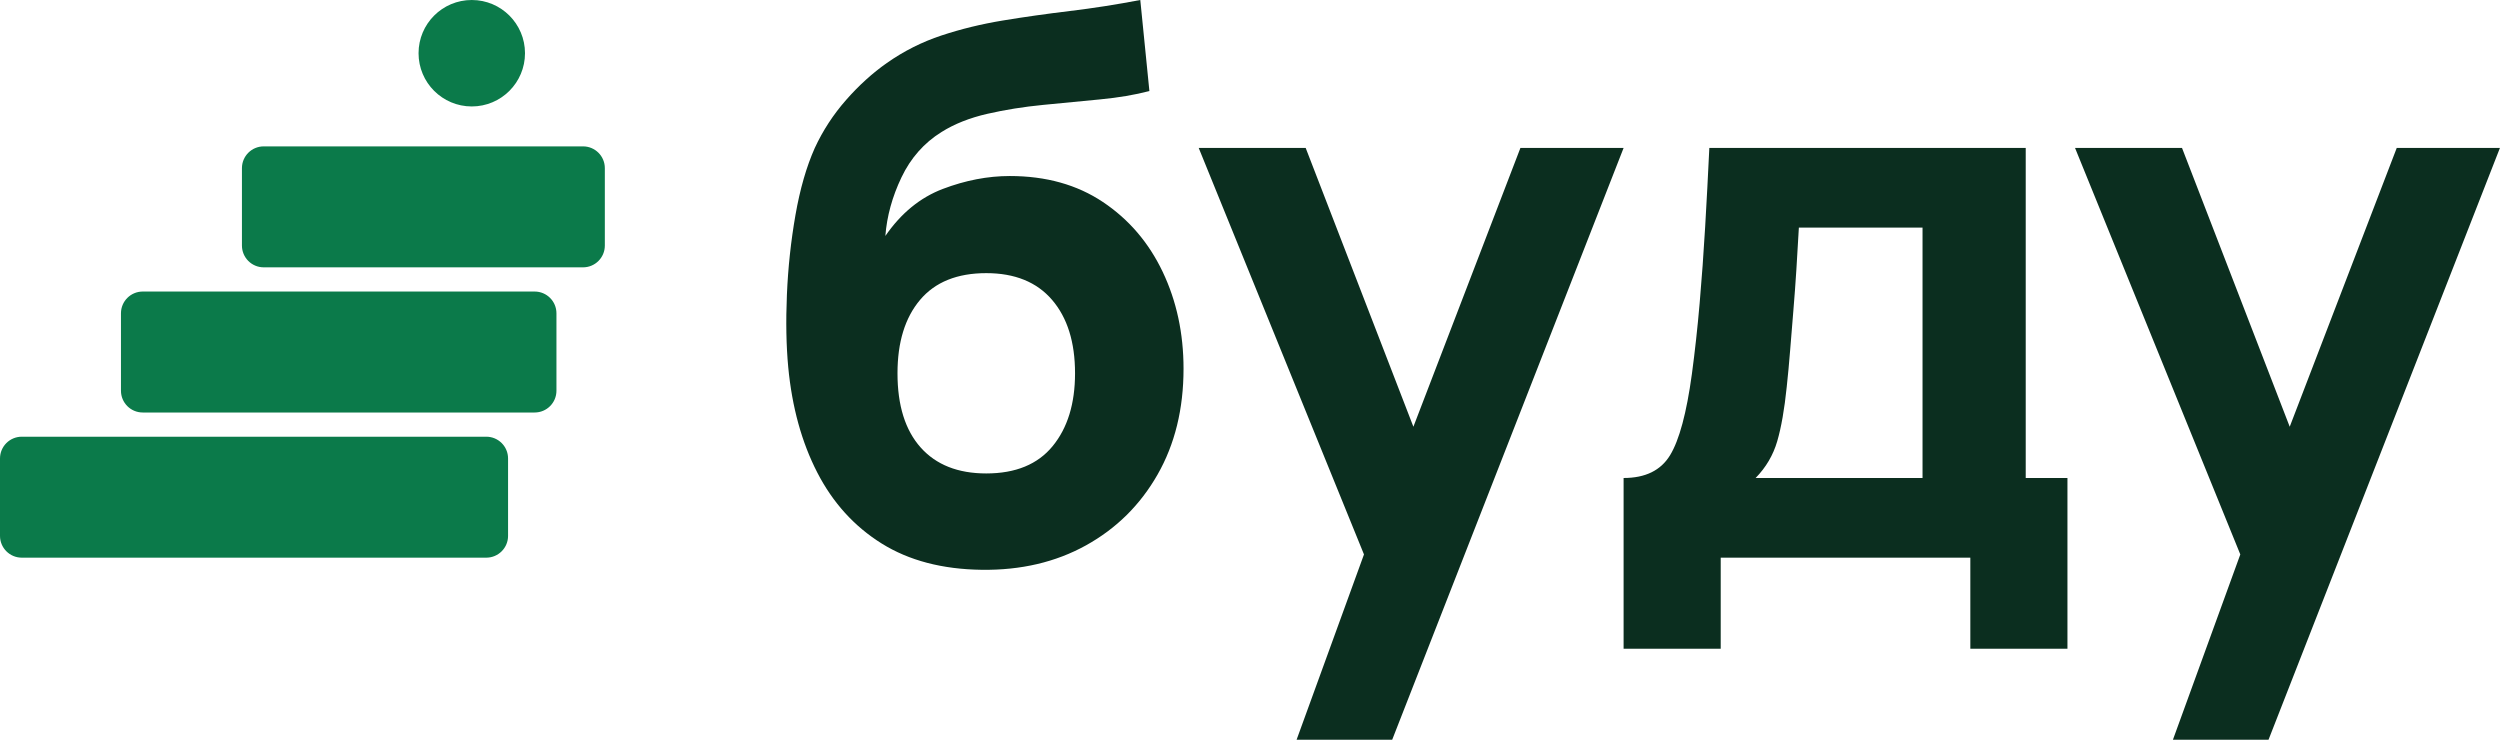
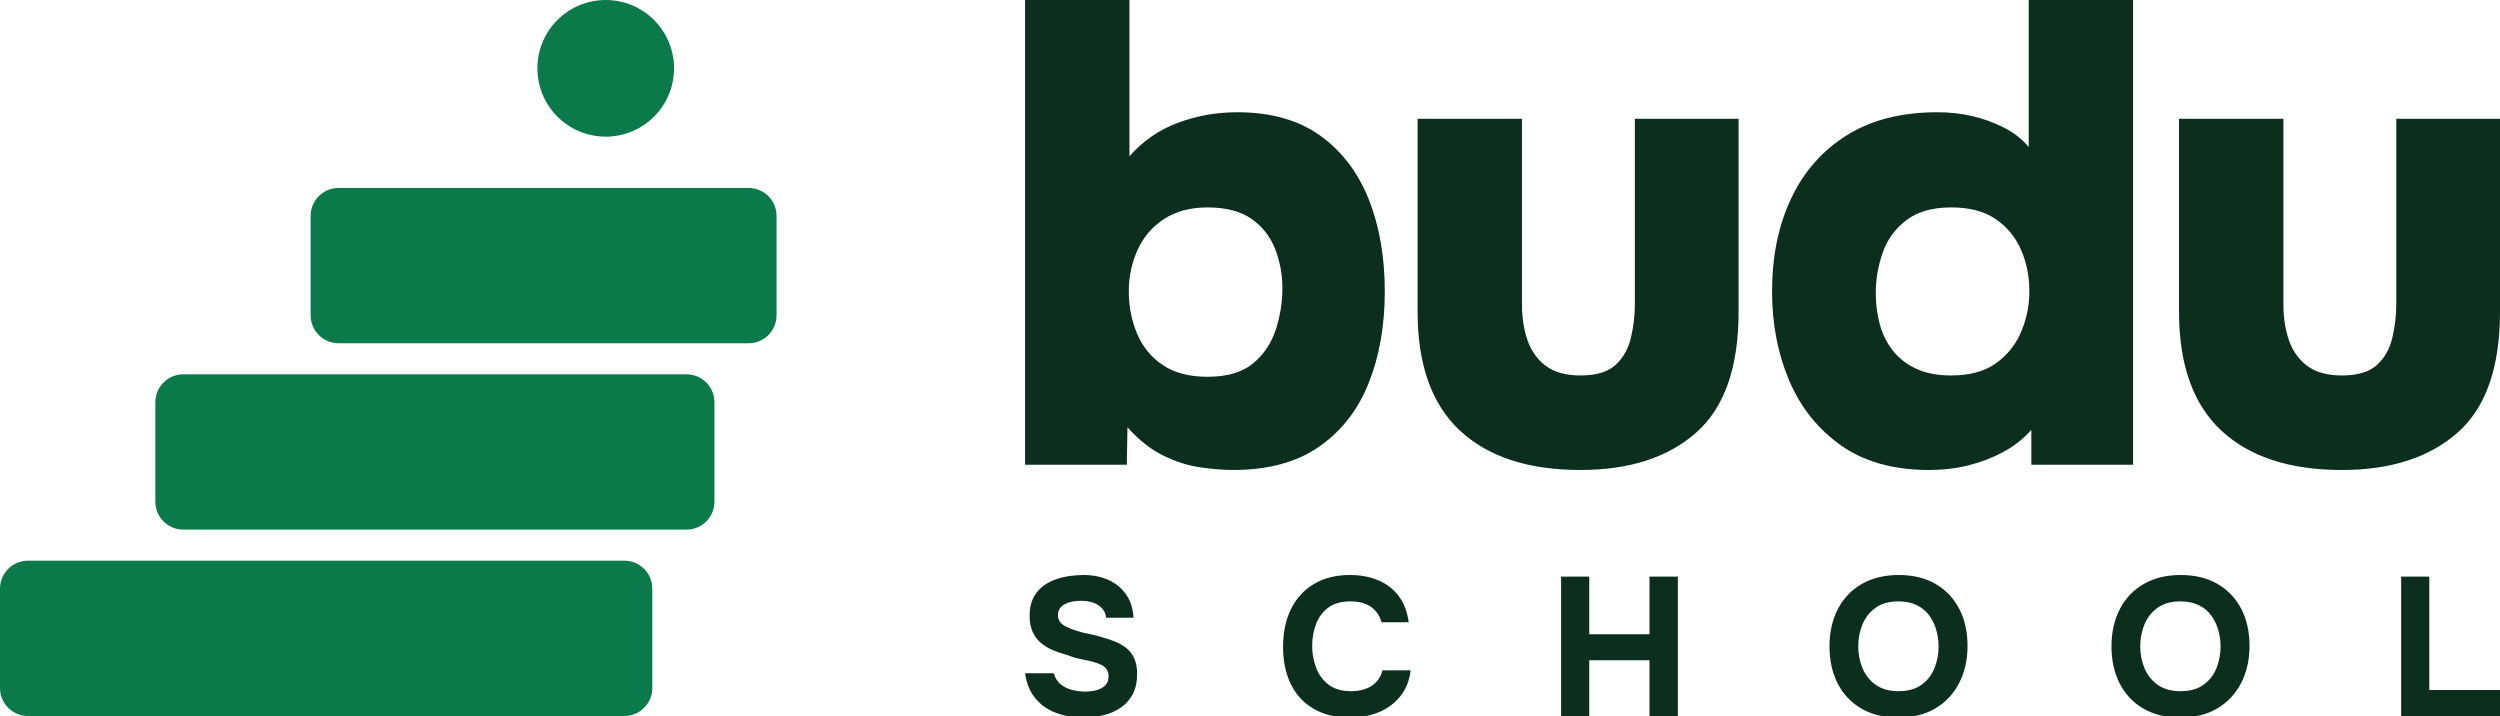
- <svg xmlns="http://www.w3.org/2000/svg" viewBox="0 0 1318 390" width="1318" height="390" role="img" aria-label="Буду">
-   <rect x="0" y="230.23" width="267.85" height="63.77" rx="11.48" fill="#0B7A4A" />
-   <rect x="63.77" y="153.7" width="229.59" height="63.77" rx="11.48" fill="#0B7A4A" />
-   <rect x="127.55" y="77.17" width="191.32" height="63.77" rx="11.48" fill="#0B7A4A" />
-   <circle cx="248.72" cy="28.06" r="28.06" fill="#0B7A4A" />
-   <path transform="translate(398.56 294.00)" fill="#0B2E1F" d="M119.0 6.4Q87.8 6.0 66.2 -7.5Q44.6 -21.0 32.3 -44.9Q20.0 -68.8 17.0 -100.4Q15.4 -117.4 16.3 -138.7Q17.2 -160.0 20.8 -180.6Q24.4 -201.2 31.0 -216.0Q37.4 -229.8 47.5 -241.3Q57.6 -252.8 69.0 -260.8Q82.4 -270.2 97.8 -275.3Q113.2 -280.4 130.2 -283.2Q147.2 -286.0 165.5 -288.2Q183.8 -290.4 202.6 -294.0L207.4 -246.0Q196.0 -243.0 181.4 -241.6Q166.8 -240.2 151.4 -238.7Q136.0 -237.2 122.0 -234.0Q108.0 -230.8 97.8 -224.4Q84.0 -215.8 76.7 -200.5Q69.4 -185.2 68.2 -169.6Q80.6 -187.6 98.5 -194.4Q116.4 -201.2 133.8 -201.2Q162.4 -201.2 182.9 -187.5Q203.4 -173.8 214.4 -150.7Q225.4 -127.6 225.4 -99.6Q225.4 -67.8 211.7 -43.8Q198.0 -19.8 174.0 -6.5Q150.0 6.8 119.0 6.4ZM121.4 -44.4Q144.6 -44.4 156.4 -58.8Q168.2 -73.2 168.2 -97.2Q168.2 -121.8 156.1 -135.9Q144.0 -150.0 121.4 -150.0Q98.4 -150.0 86.5 -135.9Q74.6 -121.8 74.6 -97.2Q74.6 -71.8 86.8 -58.1Q99.0 -44.4 121.4 -44.4ZM285.0 96.0 326.6 -18.4 327.4 15.2 233.4 -216.0H289.8L353.0 -52.4H340.2L403.0 -216.0H457.4L335.4 96.0ZM457.4 48.0V-42.0Q474.6 -42.0 481.9 -54.0Q489.2 -66.0 493.4 -96.8Q495.8 -114.6 497.5 -134.2Q499.2 -153.8 500.4 -174.4Q501.6 -195.0 502.6 -216.0H669.4V-42.0H691.4V48.0H640.2V0.0H508.6V48.0ZM527.0 -42.0H615.0V-174.0H549.8Q549.2 -163.0 548.5 -152.0Q547.8 -141.0 546.9 -130.2Q546.0 -119.4 545.2 -109.3Q544.4 -99.2 543.4 -90.0Q541.6 -72.4 538.4 -61.4Q535.2 -50.4 527.0 -42.0ZM747 96.0 788.6 -18.4 789.4 15.2 695.4 -216.0H751.8L815 -52.4H802.2L865 -216.0H919.4L797.4 96.0Z" />
+ <svg xmlns="http://www.w3.org/2000/svg" viewBox="0 0 1523.47 436.32" width="1523.47" height="436.32" role="img" aria-label="Budu School">
+   <rect x="0" y="341.67" width="397.51" height="94.65" rx="17.04" fill="#0B7A4A" />
+   <rect x="94.65" y="228.1" width="340.73" height="94.65" rx="17.04" fill="#0B7A4A" />
+   <rect x="189.29" y="114.52" width="283.94" height="94.65" rx="17.04" fill="#0B7A4A" />
+   <circle cx="369.12" cy="41.64" r="41.64" fill="#0B7A4A" />
+   <g transform="translate(624.67 283.2)" fill="#0B2E1F">
+     <path d="M126.8 3.2Q118.0 3.2 106.8 1.6Q95.6 0.0 84.2 -5.6Q72.8 -11.2 62.4 -22.8L62.0 0.0H0.0V-283.2H63.6V-188.0Q76.0 -202.0 93.2 -208.4Q110.4 -214.8 129.2 -214.8Q160.0 -214.8 179.8 -200.6Q199.6 -186.4 209.4 -161.8Q219.2 -137.2 219.2 -105.6Q219.2 -74.4 209.4 -49.8Q199.6 -25.2 179.2 -11Q158.8 3.2 126.8 3.2ZM111.2 -53.6Q129.2 -53.6 139.0 -61.8Q148.8 -70.0 152.8 -82.4Q156.8 -94.8 156.8 -107.6Q156.8 -120.0 152.4 -131.4Q148.0 -142.8 138.0 -149.8Q128.0 -156.8 111.2 -156.8Q95.6 -156.8 84.8 -149.8Q74.0 -142.8 68.6 -131.0Q63.2 -119.2 63.2 -105.6Q63.2 -92.0 68.2 -80.0Q73.2 -68.0 83.8 -60.8Q94.4 -53.6 111.2 -53.6ZM338.4 3.2Q290.8 3.2 265.0 -20.8Q239.2 -44.8 239.2 -93.2V-210.8H302.8V-98.0Q302.8 -85.6 306.2 -75.8Q309.6 -66.0 317.4 -60.2Q325.2 -54.4 338.4 -54.4Q352.8 -54.4 359.8 -60.8Q366.8 -67.2 369.2 -77.4Q371.6 -87.6 371.6 -98.0V-210.8H434.8V-93.2Q434.8 -42.4 409.0 -19.6Q383.2 3.2 338.4 3.2ZM550.8 3.2Q518.4 3.2 497.2 -11.8Q476.0 -26.8 465.6 -51.4Q455.2 -76.0 455.2 -105.6Q455.2 -137.6 466.8 -162.2Q478.4 -186.8 500.8 -200.8Q523.2 -214.8 556.0 -214.8Q567.2 -214.8 577.4 -212.4Q587.6 -210.0 596.6 -205.4Q605.6 -200.8 611.6 -193.6V-283.2H675.2V0.0H613.2V-21.2Q605.6 -12.8 595.8 -7.6Q586.0 -2.4 574.8 0.4Q563.6 3.2 550.8 3.2ZM564.4 -54.4Q581.2 -54.4 591.6 -61.8Q602.0 -69.2 607.0 -81.0Q612.0 -92.8 612.0 -105.6Q612.0 -119.2 607.0 -130.8Q602.0 -142.4 591.6 -149.6Q581.2 -156.8 564.4 -156.8Q547.2 -156.8 537.0 -149.0Q526.8 -141.2 522.6 -129.2Q518.4 -117.2 518.4 -104.4Q518.4 -94.8 520.8 -85.8Q523.2 -76.8 528.6 -69.8Q534.0 -62.8 542.8 -58.6Q551.6 -54.4 564.4 -54.4ZM802.4 3.2Q754.8 3.2 729.0 -20.8Q703.2 -44.8 703.2 -93.2V-210.8H766.8V-98.0Q766.8 -85.6 770.2 -75.8Q773.6 -66.0 781.4 -60.2Q789.2 -54.4 802.4 -54.4Q816.8 -54.4 823.8 -60.8Q830.8 -67.2 833.2 -77.4Q835.6 -87.6 835.6 -98.0V-210.8H898.8V-93.2Q898.8 -42.4 873.0 -19.6Q847.2 3.2 802.4 3.2Z" />
+     <path d="M35.64 154.08Q26.76 154.08 19.14 151.32Q11.52 148.56 6.42 142.56Q1.32 136.56 0.0 127.08H17.52Q18.6 131.16 21.48 133.62Q24.36 136.08 28.38 137.16Q32.4 138.24 36.84 138.24Q40.2 138.24 43.44 137.4Q46.68 136.56 48.78 134.52Q50.88 132.48 50.88 129.0Q50.88 126.36 49.74 124.68Q48.6 123.0 46.5 121.98Q44.4 120.96 41.4 120.12Q38.88 119.4 36.18 118.92Q33.48 118.44 30.9 117.72Q28.32 117.0 25.92 116.04Q21.36 114.84 17.16 113.1Q12.96 111.36 9.72 108.66Q6.48 105.96 4.62 101.88Q2.76 97.8 2.76 92.04Q2.76 85.8 4.86 81.48Q6.96 77.16 10.5 74.34Q14.04 71.52 18.42 69.96Q22.8 68.4 27.24 67.8Q31.68 67.2 35.64 67.2Q43.92 67.2 50.52 70.08Q57.12 72.96 61.32 78.72Q65.52 84.48 66.12 93.24H49.44Q48.96 89.64 46.8 87.36Q44.64 85.08 41.34 84.0Q38.04 82.92 33.96 82.92Q31.32 82.92 28.8 83.4Q26.28 83.88 24.3 84.9Q22.32 85.92 21.18 87.6Q20.04 89.28 20.04 91.68Q20.04 94.08 21.36 95.82Q22.68 97.56 25.26 98.82Q27.84 100.08 31.32 101.16Q34.92 102.36 38.88 103.08Q42.84 103.8 46.44 105.0Q51.0 106.2 54.96 107.82Q58.92 109.44 61.92 111.9Q64.92 114.36 66.6 118.14Q68.28 121.92 68.28 127.44Q68.28 134.76 65.58 139.86Q62.88 144.96 58.26 148.08Q53.64 151.2 47.76 152.64Q41.88 154.08 35.64 154.08ZM198.12 154.08Q185.04 154.08 175.86 148.74Q166.68 143.4 161.94 133.68Q157.2 123.96 157.2 111.0Q157.2 97.8 162.06 87.96Q166.92 78.12 176.04 72.66Q185.16 67.2 198 67.2Q207.72 67.2 215.4 70.5Q223.08 73.8 227.82 80.22Q232.56 86.64 233.76 96.0H217.2Q215.64 90.12 210.9 86.7Q206.16 83.28 198.36 83.28Q189.72 83.28 184.62 87.18Q179.52 91.08 177.24 97.26Q174.96 103.44 174.96 110.28Q174.96 117.36 177.36 123.72Q179.76 130.08 184.98 134.04Q190.2 138.0 198.72 138.0Q203.76 138.0 207.72 136.5Q211.68 135.0 214.26 132.12Q216.84 129.24 217.8 125.28H234.96Q233.88 134.52 228.72 141.0Q223.56 147.48 215.64 150.78Q207.72 154.08 198.12 154.08ZM326.64 153.12V68.16H343.8V103.32H380.52V68.16H397.8V153.12H380.52V119.16H343.8V153.12ZM532.08 154.08Q519.0 154.08 509.58 148.56Q500.16 143.04 495.18 133.26Q490.2 123.48 490.2 110.76Q490.2 97.8 495.3 87.96Q500.4 78.12 509.88 72.66Q519.36 67.2 532.44 67.2Q545.4 67.2 554.76 72.6Q564.12 78 569.22 87.72Q574.32 97.44 574.32 110.4Q574.32 123.12 569.22 133.02Q564.12 142.92 554.7 148.5Q545.28 154.08 532.08 154.08ZM532.32 138.0Q540.96 138.0 546.36 134.04Q551.76 130.08 554.22 123.84Q556.68 117.6 556.68 110.76Q556.68 105.72 555.3 100.8Q553.92 95.88 551.04 91.92Q548.16 87.96 543.48 85.62Q538.8 83.28 532.2 83.28Q523.68 83.28 518.28 87.18Q512.88 91.08 510.3 97.32Q507.72 103.56 507.72 110.64Q507.72 117.72 510.3 123.96Q512.88 130.2 518.34 134.1Q523.8 138.0 532.32 138.0ZM703.92 154.08Q690.84 154.08 681.42 148.56Q672.0 143.04 667.02 133.26Q662.04 123.48 662.04 110.76Q662.04 97.8 667.14 87.96Q672.24 78.12 681.72 72.66Q691.2 67.2 704.28 67.2Q717.24 67.2 726.6 72.6Q735.96 78 741.06 87.72Q746.16 97.44 746.16 110.4Q746.16 123.12 741.06 133.02Q735.96 142.92 726.54 148.5Q717.12 154.08 703.92 154.08ZM704.16 138.0Q712.8 138.0 718.2 134.04Q723.6 130.08 726.06 123.84Q728.52 117.6 728.52 110.76Q728.52 105.72 727.14 100.8Q725.76 95.88 722.88 91.92Q720.0 87.96 715.32 85.62Q710.64 83.28 704.04 83.28Q695.52 83.28 690.12 87.18Q684.72 91.08 682.14 97.32Q679.56 103.56 679.56 110.64Q679.56 117.72 682.14 123.96Q684.72 130.2 690.18 134.1Q695.64 138.0 704.16 138.0ZM838.56 153.12V68.16H855.72V137.28H898.8V153.12Z" />
+   </g>
</svg>
